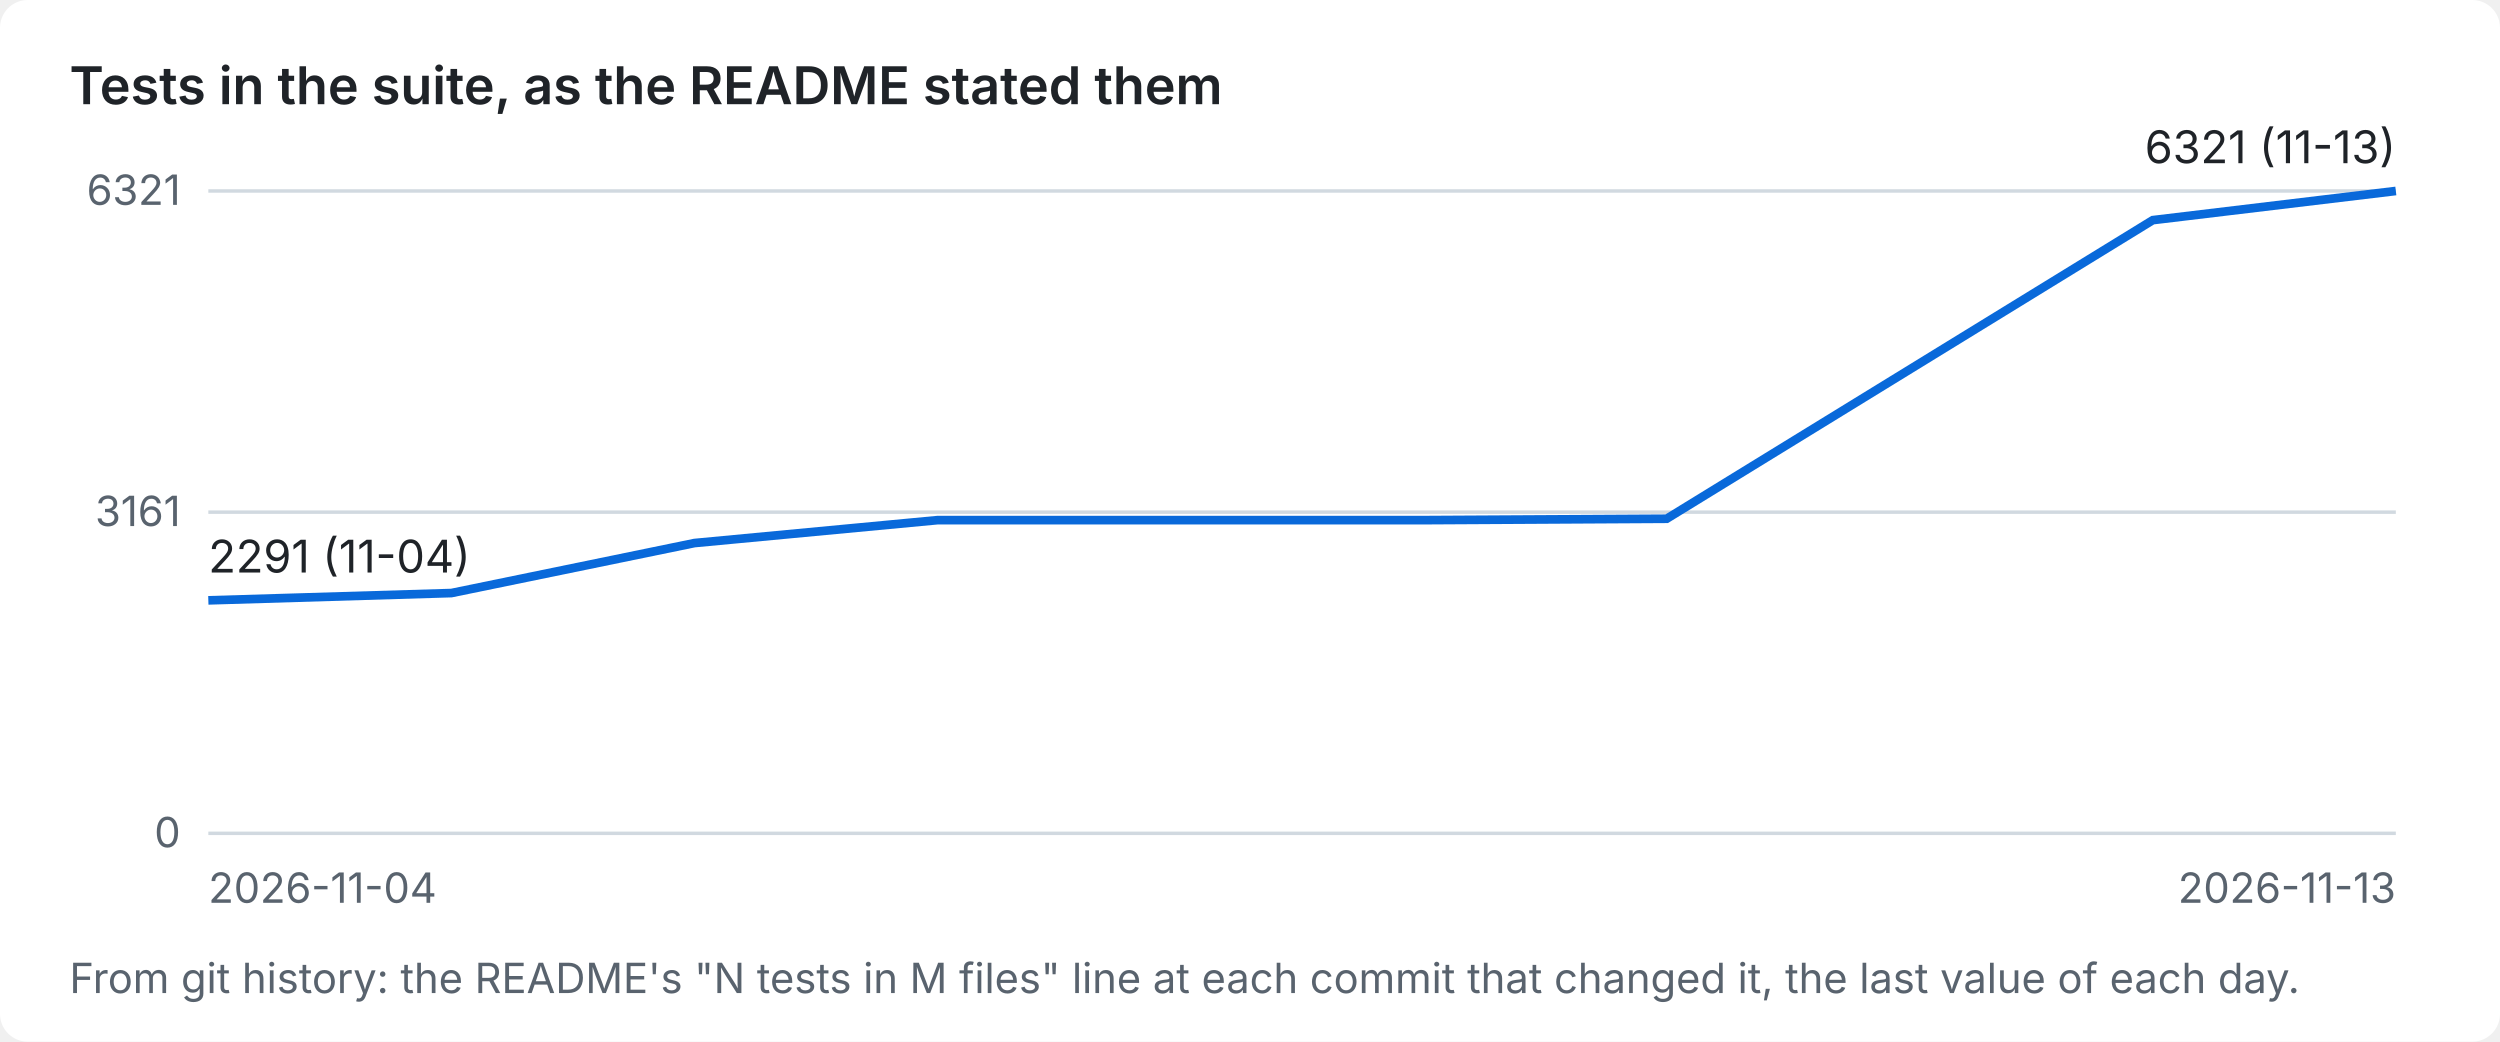
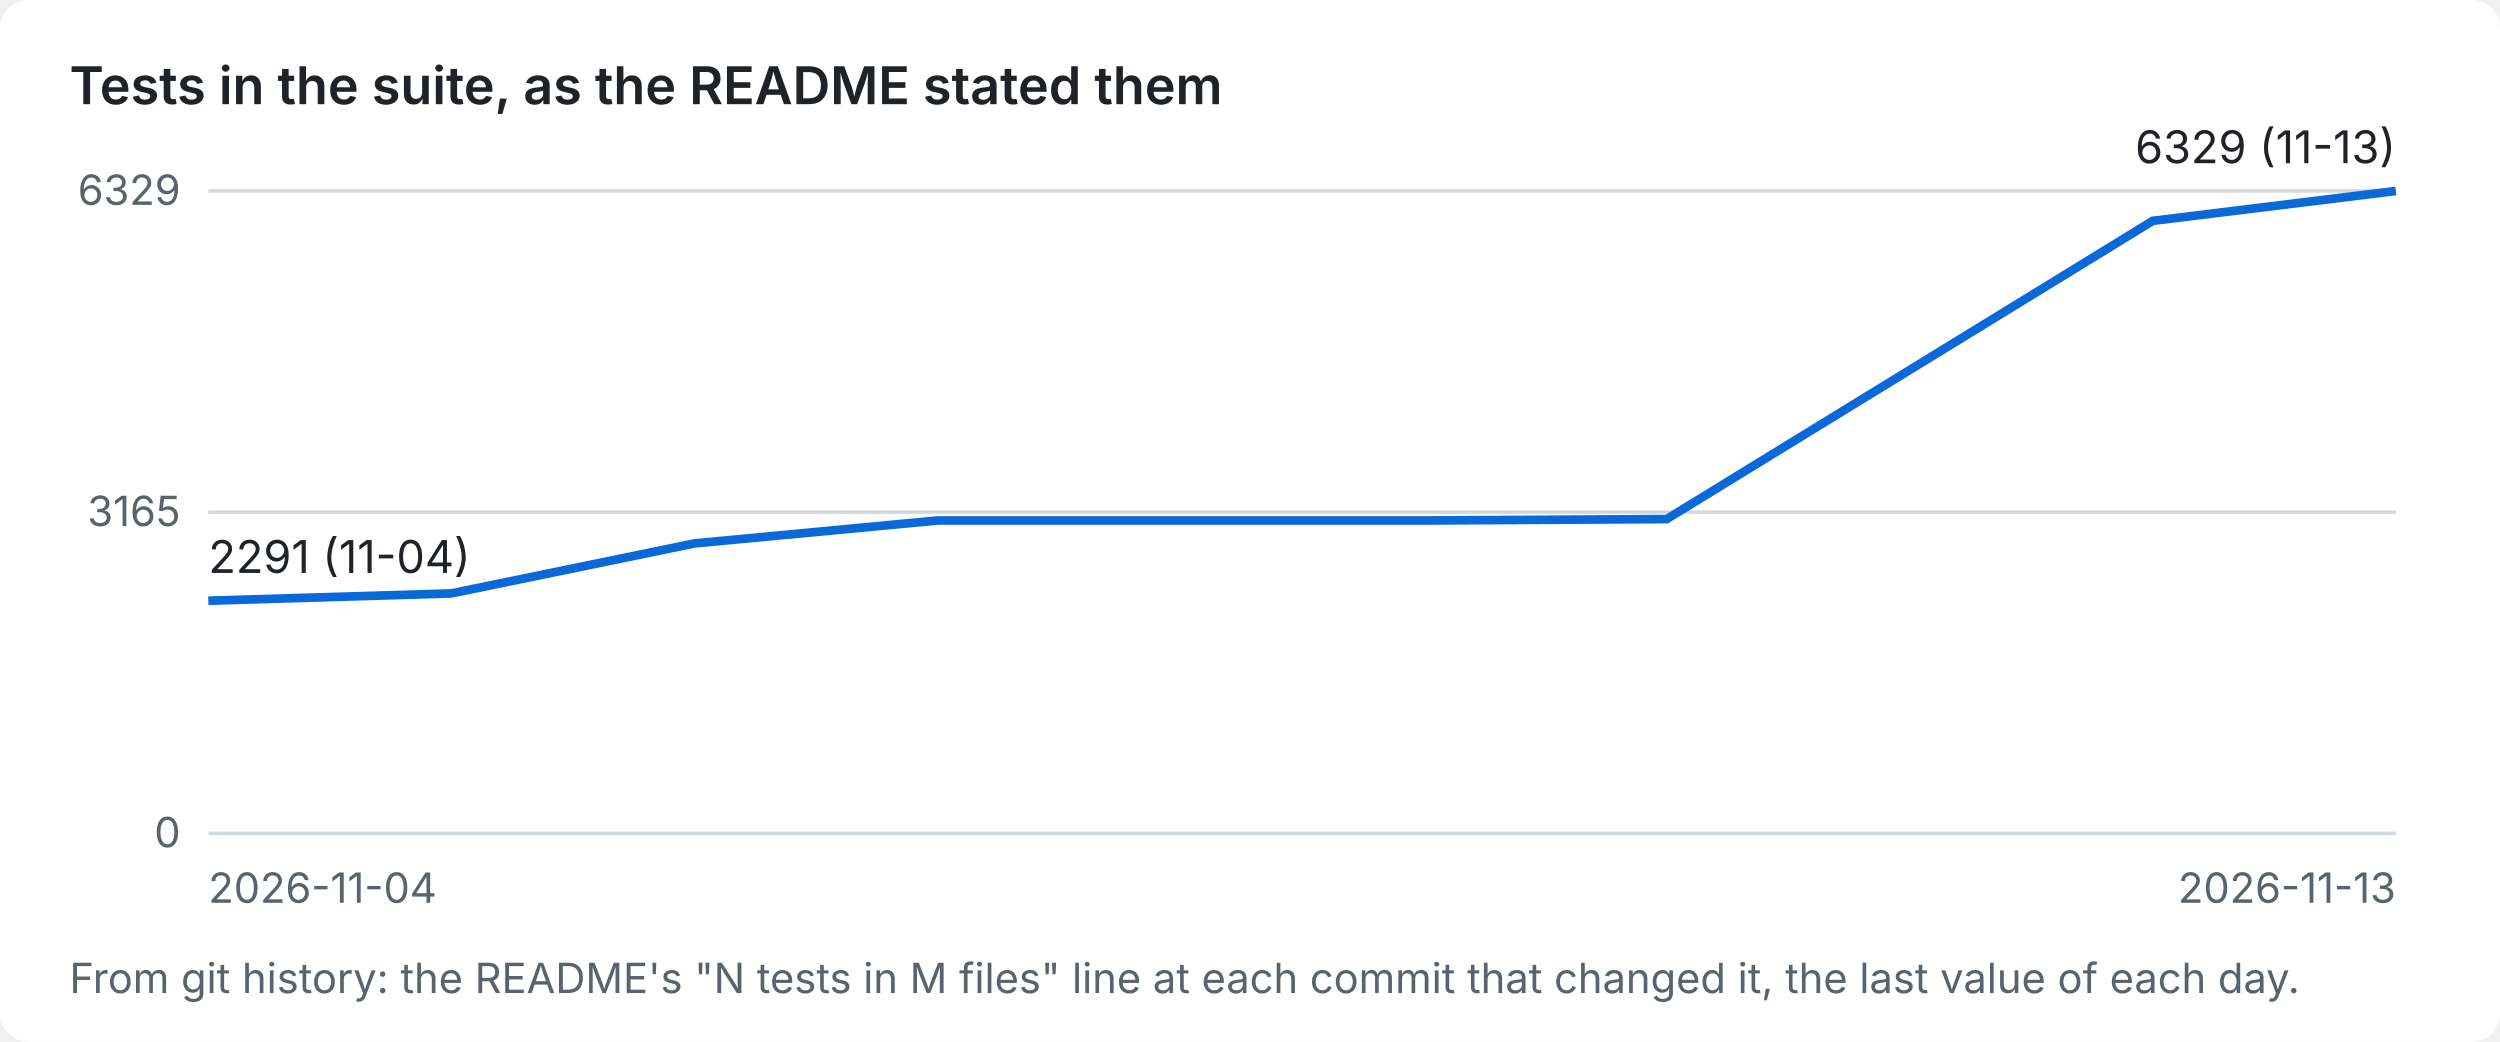
<svg xmlns="http://www.w3.org/2000/svg" width="720" height="300" viewBox="0 0 720 300" role="img" aria-label="Tests in the suite, as the README stated them">
  <style>
  .bg{fill:#ffffff}.t{fill:#1f2328;font:600 15px system-ui,-apple-system,Segoe UI,sans-serif}.l{fill:#1f2328;font:13px system-ui,-apple-system,Segoe UI,sans-serif}
  .s{fill:#59636e;font:12px system-ui,-apple-system,Segoe UI,sans-serif}.a{fill:#0969da}.b{fill:#bf8700}.g{stroke:#d1d9e0}.ln{stroke:#0969da;fill:none;stroke-width:2.5}
  @media (prefers-color-scheme: dark){.bg{fill:#0d1117}.t,.l{fill:#e6edf3}.s{fill:#9198a1}.a{fill:#4493f8}.b{fill:#d29922}.g{stroke:#3d444d}.ln{stroke:#4493f8}}
</style>
  <rect class="bg" width="720" height="300" rx="8" />
  <text class="t" x="20" y="30">Tests in the suite, as the README stated them</text>
  <line class="g" x1="60" x2="690" y1="240.0" y2="240.0" />
  <text class="s" x="52" y="244.0" text-anchor="end">0</text>
  <line class="g" x1="60" x2="690" y1="147.5" y2="147.5" />
-   <text class="s" x="52" y="151.5" text-anchor="end">3161</text>
+   <text class="s" x="52" y="151.5" text-anchor="end">3165</text>
  <line class="g" x1="60" x2="690" y1="55.0" y2="55.0" />
-   <text class="s" x="52" y="59.0" text-anchor="end">6321</text>
-   <path class="ln" d="M60.0,172.9 L130.0,170.8 L200.0,156.4 L270.0,149.8 L340.0,149.8 L410.0,149.8 L480.0,149.4 L620.0,63.4 L690.0,55.0" />
-   <text class="l" x="60.0" y="164.9" text-anchor="start">2291 (11-04)</text>
-   <text class="l" x="690.0" y="47.0" text-anchor="end">6321 (11-13)</text>
+   <text class="s" x="52" y="59.0" text-anchor="end">6329</text>
+   <path class="ln" d="M60.0,173.0 L130.0,170.9 L200.0,156.5 L270.0,149.9 L340.0,149.9 L410.0,149.9 L480.0,149.5 L620.0,63.6 L690.0,55.0" />
+   <text class="l" x="60.0" y="165.0" text-anchor="start">2291 (11-04)</text>
+   <text class="l" x="690.0" y="47.0" text-anchor="end">6329 (11-13)</text>
  <text class="s" x="60" y="260">2026-11-04</text>
  <text class="s" x="690" y="260" text-anchor="end">2026-11-13</text>
  <text class="s" x="20" y="286">From git history: the README's "N tests in M files" line at each commit that changed it, the last value of each day.</text>
</svg>
